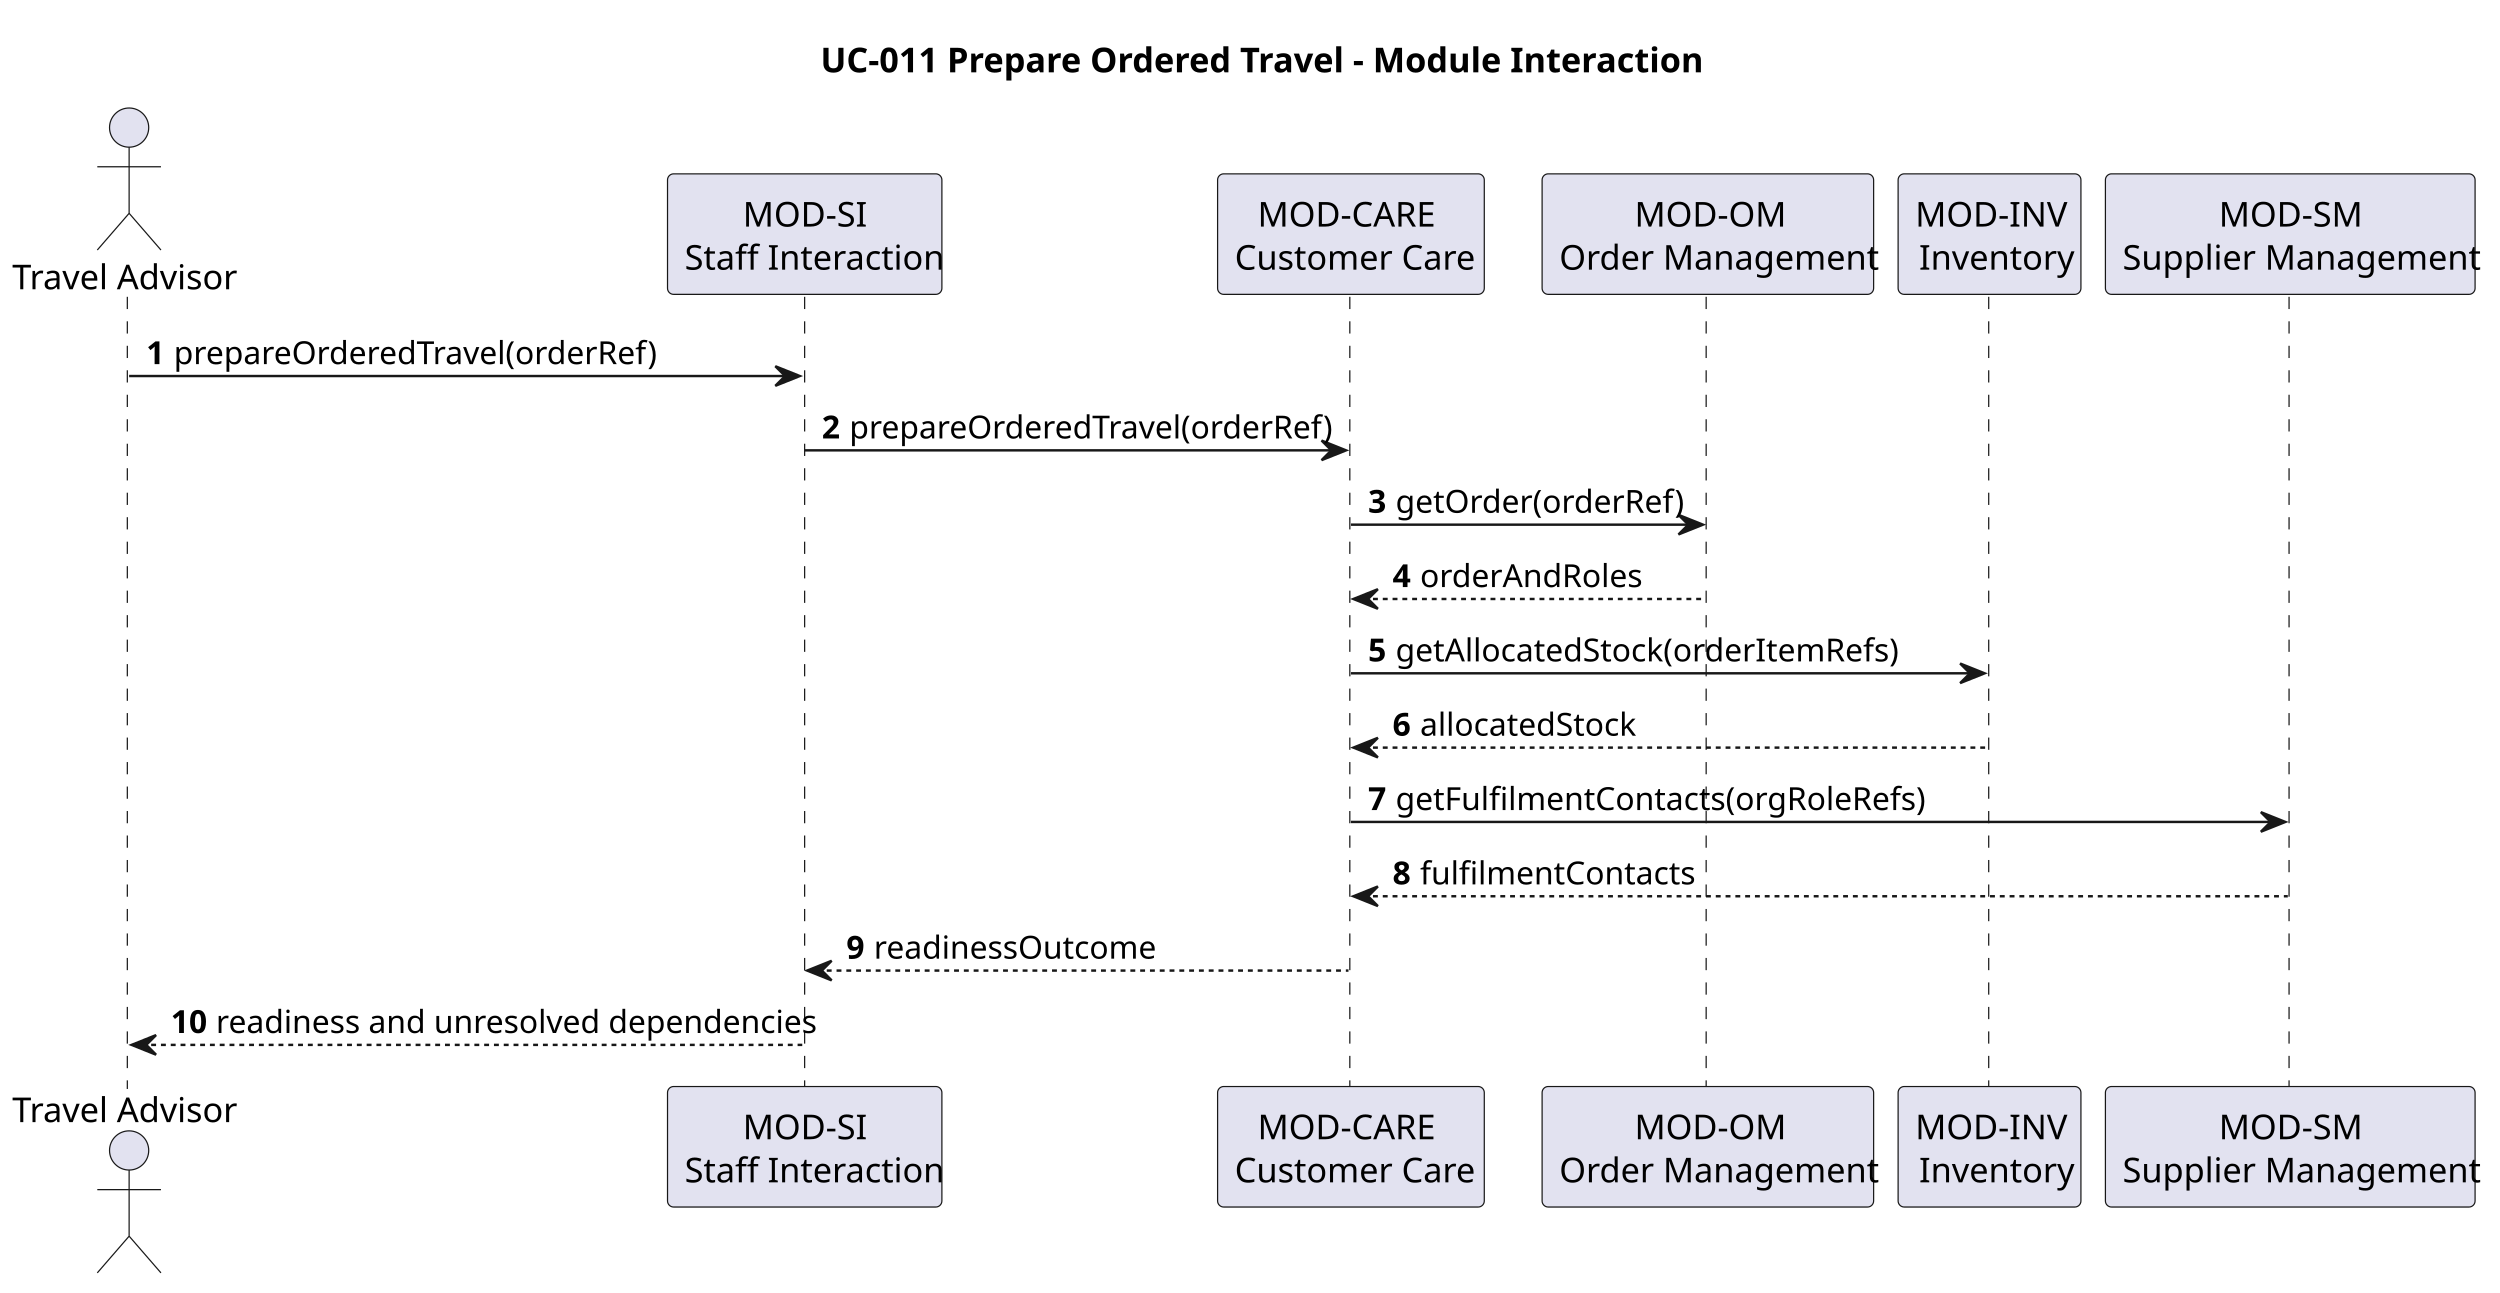
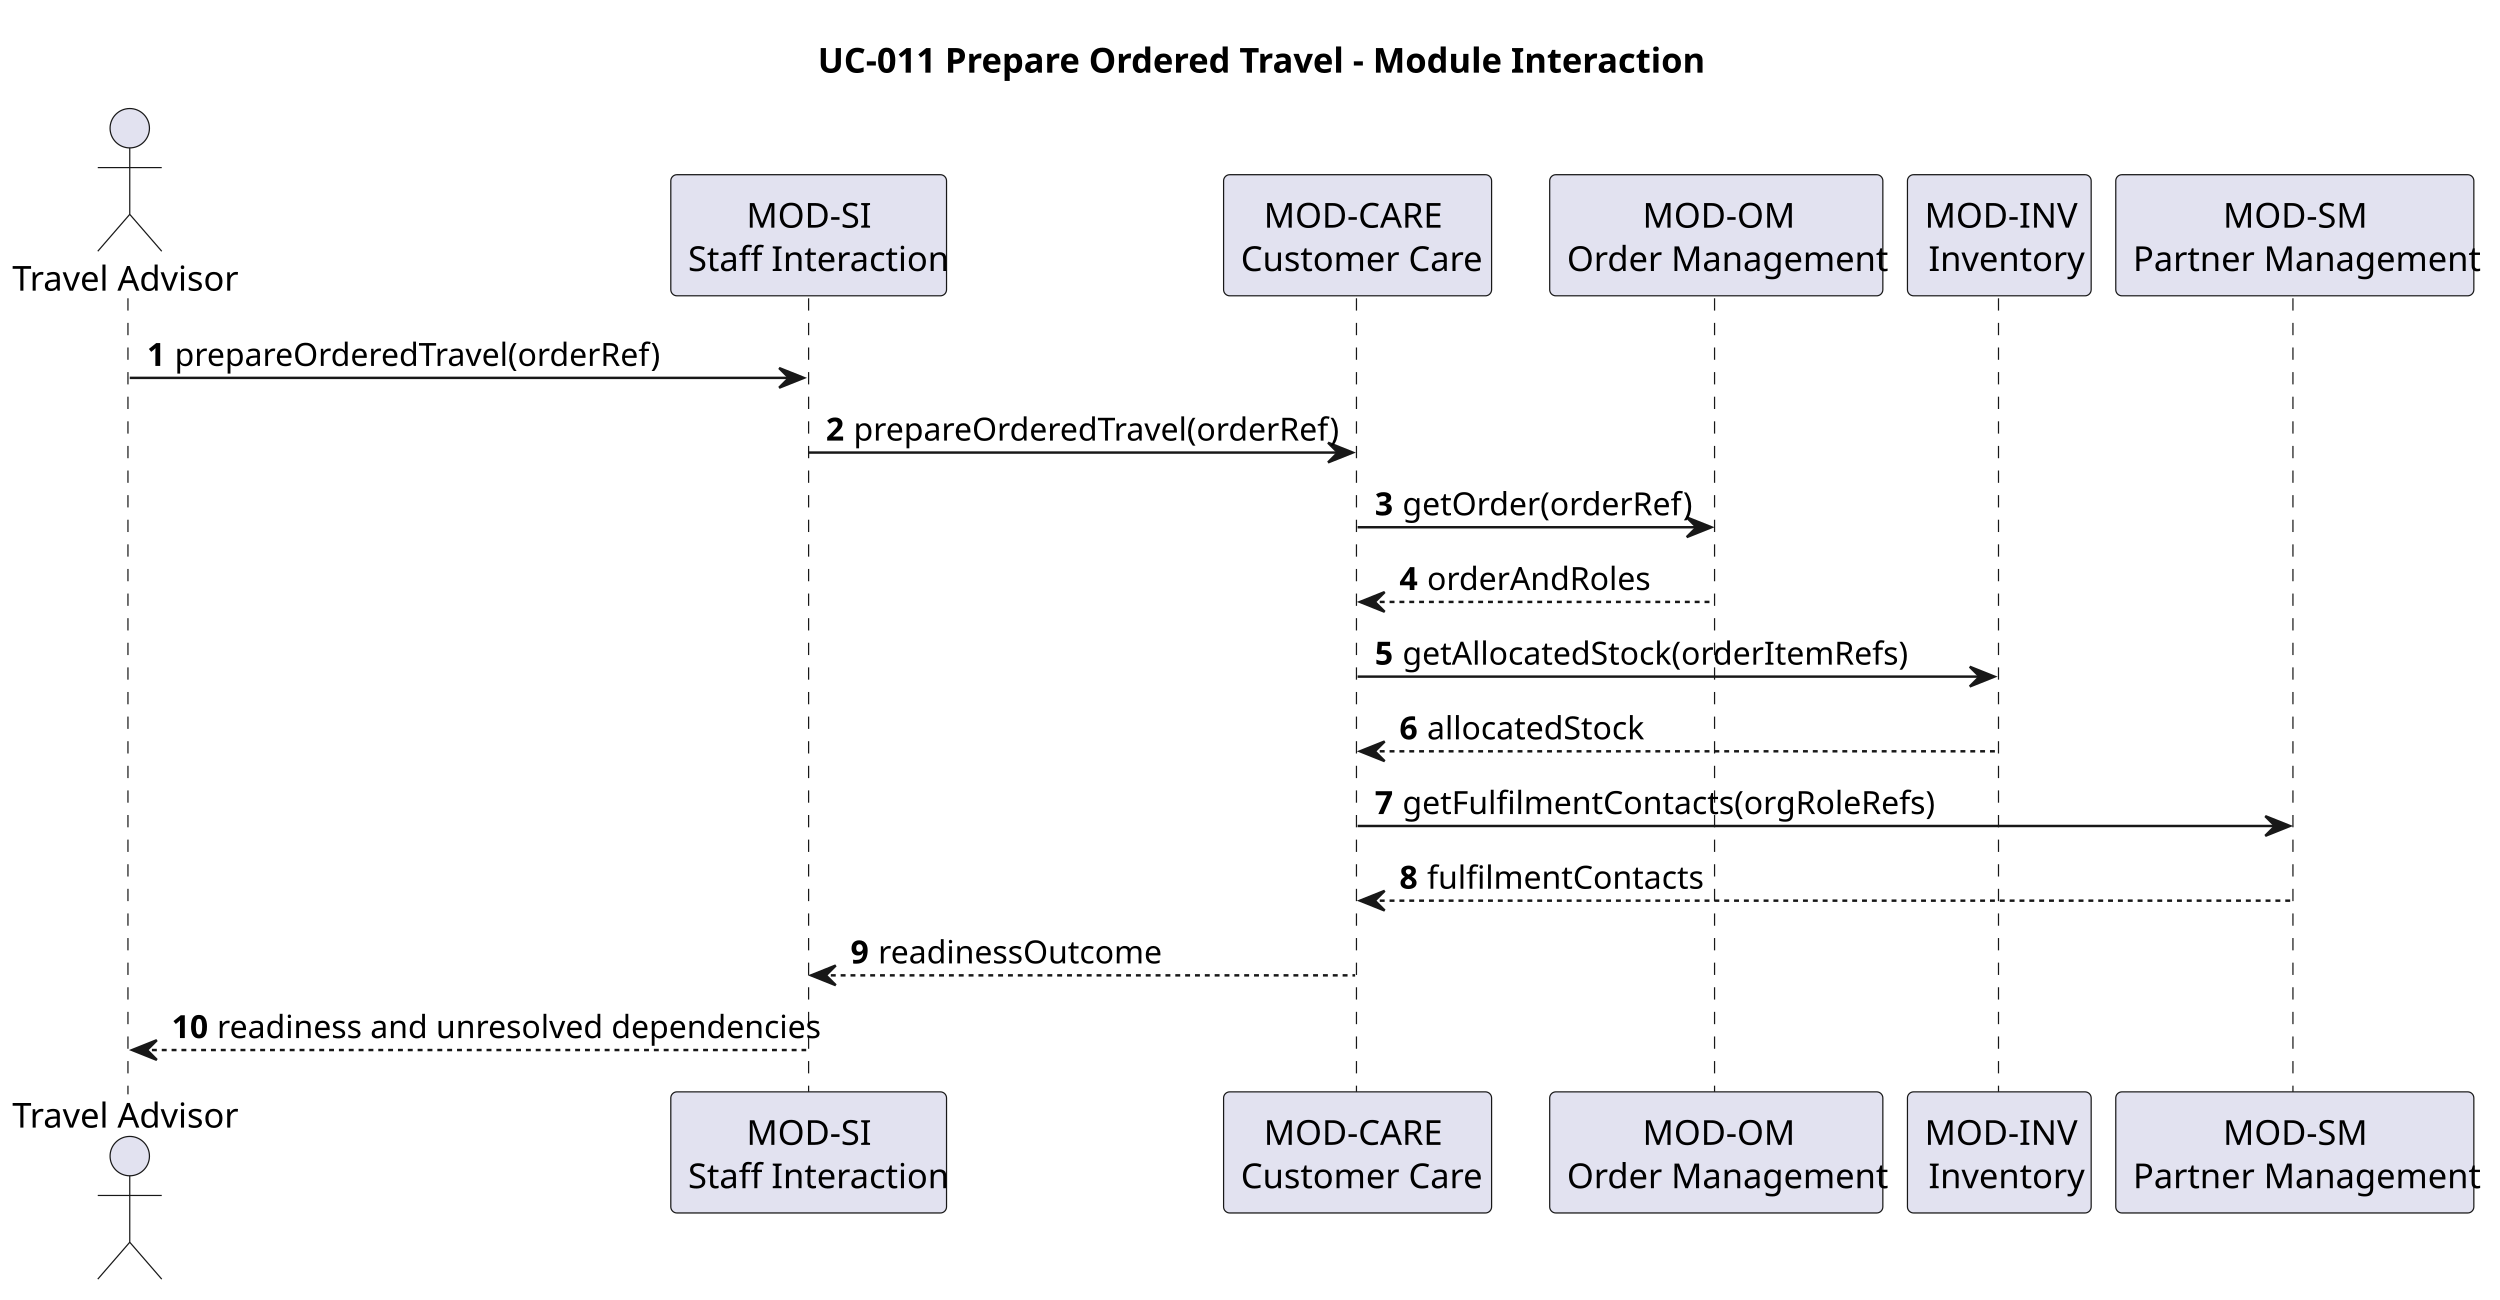
- <svg xmlns="http://www.w3.org/2000/svg" contentStyleType="text/css" data-diagram-type="SEQUENCE" height="528px" preserveAspectRatio="none" style="width:1021px;height:528px;background:#FFFFFF;" version="1.1" viewBox="0 0 1021 528" width="1021px" zoomAndPan="magnify">
+ <svg xmlns="http://www.w3.org/2000/svg" contentStyleType="text/css" data-diagram-type="SEQUENCE" height="528px" preserveAspectRatio="none" style="width:1016px;height:528px;background:#FFFFFF;" version="1.1" viewBox="0 0 1016 528" width="1016px" zoomAndPan="magnify">
  <defs />
  <g>
    <g class="title" data-source-line="1">
-       <text fill="#000000" font-family="sans-serif" font-size="14" font-weight="700" lengthAdjust="spacing" textLength="344.654" x="335.084" y="29.533">UC-011 Prepare Ordered Travel - Module Interaction</text>
+       <text fill="#000000" font-family="sans-serif" font-size="14" font-weight="700" lengthAdjust="spacing" textLength="344.654" x="332.357" y="29.533">UC-011 Prepare Ordered Travel - Module Interaction</text>
    </g>
    <g class="participant-lifeline" data-entity-uid="part1" data-qualified-name="Advisor" data-source-line="3" id="part1-lifeline">
      <g>
        <rect fill="#000000" fill-opacity="0" height="323.516" width="8" x="48.734" y="121.219" />
        <line style="stroke:#181818;stroke-width:0.5;stroke-dasharray:5,5;" x1="52" x2="52" y1="121.219" y2="444.734" />
      </g>
    </g>
    <g class="participant-lifeline" data-entity-uid="part2" data-qualified-name="SI" data-source-line="4" id="part2-lifeline">
      <g>
        <rect fill="#000000" fill-opacity="0" height="323.516" width="8" x="324.642" y="121.219" />
        <line style="stroke:#181818;stroke-width:0.5;stroke-dasharray:5,5;" x1="328.615" x2="328.615" y1="121.219" y2="444.734" />
      </g>
    </g>
    <g class="participant-lifeline" data-entity-uid="part3" data-qualified-name="CARE" data-source-line="5" id="part3-lifeline">
      <g>
        <rect fill="#000000" fill-opacity="0" height="323.516" width="8" x="547.725" y="121.219" />
        <line style="stroke:#181818;stroke-width:0.5;stroke-dasharray:5,5;" x1="551.266" x2="551.266" y1="121.219" y2="444.734" />
      </g>
    </g>
    <g class="participant-lifeline" data-entity-uid="part4" data-qualified-name="OM" data-source-line="6" id="part4-lifeline">
      <g>
        <rect fill="#000000" fill-opacity="0" height="323.516" width="8" x="693.493" y="121.219" />
        <line style="stroke:#181818;stroke-width:0.5;stroke-dasharray:5,5;" x1="696.796" x2="696.796" y1="121.219" y2="444.734" />
      </g>
    </g>
    <g class="participant-lifeline" data-entity-uid="part5" data-qualified-name="INV" data-source-line="7" id="part5-lifeline">
      <g>
        <rect fill="#000000" fill-opacity="0" height="323.516" width="8" x="808.52" y="121.219" />
        <line style="stroke:#181818;stroke-width:0.5;stroke-dasharray:5,5;" x1="812.189" x2="812.189" y1="121.219" y2="444.734" />
      </g>
    </g>
    <g class="participant-lifeline" data-entity-uid="part6" data-qualified-name="SM" data-source-line="8" id="part6-lifeline">
      <g>
-         <rect fill="#000000" fill-opacity="0" height="323.516" width="8" x="931.337" y="121.219" />
-         <line style="stroke:#181818;stroke-width:0.5;stroke-dasharray:5,5;" x1="934.851" x2="934.851" y1="121.219" y2="444.734" />
+         <rect fill="#000000" fill-opacity="0" height="323.516" width="8" x="928.609" y="121.219" />
+         <line style="stroke:#181818;stroke-width:0.5;stroke-dasharray:5,5;" x1="931.851" x2="931.851" y1="121.219" y2="444.734" />
      </g>
    </g>
    <g class="participant participant-head" data-entity-uid="part1" data-qualified-name="Advisor" data-source-line="3" id="part1-head">
      <text fill="#000000" font-family="sans-serif" font-size="14" lengthAdjust="spacing" textLength="89.469" x="5" y="118.143">Travel Advisor</text>
      <ellipse cx="52.734" cy="52.109" fill="#E2E2F0" rx="8" ry="8" style="stroke:#181818;stroke-width:0.5;" />
      <path d="M52.734,60.109 L52.734,87.109 M39.734,68.109 L65.734,68.109 M52.734,87.109 L39.734,102.109 M52.734,87.109 L65.734,102.109" fill="none" style="stroke:#181818;stroke-width:0.5;" />
    </g>
    <g class="participant participant-tail" data-entity-uid="part1" data-qualified-name="Advisor" data-source-line="3" id="part1-tail">
      <text fill="#000000" font-family="sans-serif" font-size="14" lengthAdjust="spacing" textLength="89.469" x="5" y="458.268">Travel Advisor</text>
      <ellipse cx="52.734" cy="469.844" fill="#E2E2F0" rx="8" ry="8" style="stroke:#181818;stroke-width:0.5;" />
      <path d="M52.734,477.844 L52.734,504.844 M39.734,485.844 L65.734,485.844 M52.734,504.844 L39.734,519.844 M52.734,504.844 L65.734,519.844" fill="none" style="stroke:#181818;stroke-width:0.5;" />
    </g>
    <g class="participant participant-head" data-entity-uid="part2" data-qualified-name="SI" data-source-line="4" id="part2-head">
      <rect fill="#E2E2F0" height="49.219" rx="2.5" ry="2.5" style="stroke:#181818;stroke-width:0.5;" width="112.055" x="272.615" y="71" />
      <text fill="#000000" font-family="sans-serif" font-size="14" lengthAdjust="spacing" textLength="50.552" x="303.366" y="92.533">MOD-SI</text>
      <text fill="#000000" font-family="sans-serif" font-size="14" lengthAdjust="spacing" textLength="98.055" x="279.615" y="110.143">Staff Interaction</text>
    </g>
    <g class="participant participant-tail" data-entity-uid="part2" data-qualified-name="SI" data-source-line="4" id="part2-tail">
      <rect fill="#E2E2F0" height="49.219" rx="2.5" ry="2.5" style="stroke:#181818;stroke-width:0.5;" width="112.055" x="272.615" y="443.734" />
      <text fill="#000000" font-family="sans-serif" font-size="14" lengthAdjust="spacing" textLength="50.552" x="303.366" y="465.268">MOD-SI</text>
      <text fill="#000000" font-family="sans-serif" font-size="14" lengthAdjust="spacing" textLength="98.055" x="279.615" y="482.877">Staff Interaction</text>
    </g>
    <g class="participant participant-head" data-entity-uid="part3" data-qualified-name="CARE" data-source-line="5" id="part3-head">
      <rect fill="#E2E2F0" height="49.219" rx="2.5" ry="2.5" style="stroke:#181818;stroke-width:0.5;" width="108.917" x="497.266" y="71" />
      <text fill="#000000" font-family="sans-serif" font-size="14" lengthAdjust="spacing" textLength="76.221" x="513.614" y="92.533">MOD-CARE</text>
      <text fill="#000000" font-family="sans-serif" font-size="14" lengthAdjust="spacing" textLength="94.917" x="504.266" y="110.143">Customer Care</text>
    </g>
    <g class="participant participant-tail" data-entity-uid="part3" data-qualified-name="CARE" data-source-line="5" id="part3-tail">
      <rect fill="#E2E2F0" height="49.219" rx="2.5" ry="2.5" style="stroke:#181818;stroke-width:0.5;" width="108.917" x="497.266" y="443.734" />
      <text fill="#000000" font-family="sans-serif" font-size="14" lengthAdjust="spacing" textLength="76.221" x="513.614" y="465.268">MOD-CARE</text>
      <text fill="#000000" font-family="sans-serif" font-size="14" lengthAdjust="spacing" textLength="94.917" x="504.266" y="482.877">Customer Care</text>
    </g>
    <g class="participant participant-head" data-entity-uid="part4" data-qualified-name="OM" data-source-line="6" id="part4-head">
      <rect fill="#E2E2F0" height="49.219" rx="2.5" ry="2.5" style="stroke:#181818;stroke-width:0.5;" width="135.393" x="629.796" y="71" />
      <text fill="#000000" font-family="sans-serif" font-size="14" lengthAdjust="spacing" textLength="59.876" x="667.555" y="92.533">MOD-OM</text>
      <text fill="#000000" font-family="sans-serif" font-size="14" lengthAdjust="spacing" textLength="121.393" x="636.796" y="110.143">Order Management</text>
    </g>
    <g class="participant participant-tail" data-entity-uid="part4" data-qualified-name="OM" data-source-line="6" id="part4-tail">
      <rect fill="#E2E2F0" height="49.219" rx="2.5" ry="2.5" style="stroke:#181818;stroke-width:0.5;" width="135.393" x="629.796" y="443.734" />
      <text fill="#000000" font-family="sans-serif" font-size="14" lengthAdjust="spacing" textLength="59.876" x="667.555" y="465.268">MOD-OM</text>
      <text fill="#000000" font-family="sans-serif" font-size="14" lengthAdjust="spacing" textLength="121.393" x="636.796" y="482.877">Order Management</text>
    </g>
    <g class="participant participant-head" data-entity-uid="part5" data-qualified-name="INV" data-source-line="7" id="part5-head">
      <rect fill="#E2E2F0" height="49.219" rx="2.5" ry="2.5" style="stroke:#181818;stroke-width:0.5;" width="74.662" x="775.189" y="71" />
      <text fill="#000000" font-family="sans-serif" font-size="14" lengthAdjust="spacing" textLength="60.662" x="782.189" y="92.533">MOD-INV</text>
      <text fill="#000000" font-family="sans-serif" font-size="14" lengthAdjust="spacing" textLength="57.586" x="783.727" y="110.143">Inventory</text>
    </g>
    <g class="participant participant-tail" data-entity-uid="part5" data-qualified-name="INV" data-source-line="7" id="part5-tail">
      <rect fill="#E2E2F0" height="49.219" rx="2.5" ry="2.5" style="stroke:#181818;stroke-width:0.5;" width="74.662" x="775.189" y="443.734" />
      <text fill="#000000" font-family="sans-serif" font-size="14" lengthAdjust="spacing" textLength="60.662" x="782.189" y="465.268">MOD-INV</text>
      <text fill="#000000" font-family="sans-serif" font-size="14" lengthAdjust="spacing" textLength="57.586" x="783.727" y="482.877">Inventory</text>
    </g>
    <g class="participant participant-head" data-entity-uid="part6" data-qualified-name="SM" data-source-line="8" id="part6-head">
-       <rect fill="#E2E2F0" height="49.219" rx="2.5" ry="2.5" style="stroke:#181818;stroke-width:0.5;" width="150.972" x="859.851" y="71" />
-       <text fill="#000000" font-family="sans-serif" font-size="14" lengthAdjust="spacing" textLength="58.324" x="906.175" y="92.533">MOD-SM</text>
-       <text fill="#000000" font-family="sans-serif" font-size="14" lengthAdjust="spacing" textLength="136.972" x="866.851" y="110.143">Supplier Management</text>
+       <rect fill="#E2E2F0" height="49.219" rx="2.5" ry="2.5" style="stroke:#181818;stroke-width:0.5;" width="145.517" x="859.851" y="71" />
+       <text fill="#000000" font-family="sans-serif" font-size="14" lengthAdjust="spacing" textLength="58.324" x="903.447" y="92.533">MOD-SM</text>
+       <text fill="#000000" font-family="sans-serif" font-size="14" lengthAdjust="spacing" textLength="131.517" x="866.851" y="110.143">Partner Management</text>
    </g>
    <g class="participant participant-tail" data-entity-uid="part6" data-qualified-name="SM" data-source-line="8" id="part6-tail">
-       <rect fill="#E2E2F0" height="49.219" rx="2.5" ry="2.5" style="stroke:#181818;stroke-width:0.5;" width="150.972" x="859.851" y="443.734" />
-       <text fill="#000000" font-family="sans-serif" font-size="14" lengthAdjust="spacing" textLength="58.324" x="906.175" y="465.268">MOD-SM</text>
-       <text fill="#000000" font-family="sans-serif" font-size="14" lengthAdjust="spacing" textLength="136.972" x="866.851" y="482.877">Supplier Management</text>
+       <rect fill="#E2E2F0" height="49.219" rx="2.5" ry="2.5" style="stroke:#181818;stroke-width:0.5;" width="145.517" x="859.851" y="443.734" />
+       <text fill="#000000" font-family="sans-serif" font-size="14" lengthAdjust="spacing" textLength="58.324" x="903.447" y="465.268">MOD-SM</text>
+       <text fill="#000000" font-family="sans-serif" font-size="14" lengthAdjust="spacing" textLength="131.517" x="866.851" y="482.877">Partner Management</text>
    </g>
    <g class="message" data-entity-1="part1" data-entity-2="part2" data-source-line="10" id="msg1">
      <polygon fill="#181818" points="316.642,149.57,326.642,153.57,316.642,157.57,320.642,153.57" style="stroke:#181818;stroke-width:1;" />
      <line style="stroke:#181818;stroke-width:1;" x1="52.734" x2="322.642" y1="153.57" y2="153.57" />
      <text fill="#000000" font-family="sans-serif" font-size="13" font-weight="700" lengthAdjust="spacing" textLength="7.23" x="59.734" y="148.714">1</text>
      <text fill="#000000" font-family="sans-serif" font-size="13" lengthAdjust="spacing" textLength="187.852" x="70.964" y="148.714">prepareOrderedTravel(orderRef)</text>
    </g>
    <g class="message" data-entity-1="part2" data-entity-2="part3" data-source-line="11" id="msg2">
      <polygon fill="#181818" points="539.725,179.922,549.725,183.922,539.725,187.922,543.725,183.922" style="stroke:#181818;stroke-width:1;" />
      <line style="stroke:#181818;stroke-width:1;" x1="328.642" x2="545.725" y1="183.922" y2="183.922" />
      <text fill="#000000" font-family="sans-serif" font-size="13" font-weight="700" lengthAdjust="spacing" textLength="7.23" x="335.642" y="179.065">2</text>
      <text fill="#000000" font-family="sans-serif" font-size="13" lengthAdjust="spacing" textLength="187.852" x="346.872" y="179.065">prepareOrderedTravel(orderRef)</text>
    </g>
    <g class="message" data-entity-1="part3" data-entity-2="part4" data-source-line="12" id="msg3">
      <polygon fill="#181818" points="685.493,210.273,695.493,214.273,685.493,218.273,689.493,214.273" style="stroke:#181818;stroke-width:1;" />
      <line style="stroke:#181818;stroke-width:1;" x1="551.725" x2="691.493" y1="214.273" y2="214.273" />
      <text fill="#000000" font-family="sans-serif" font-size="13" font-weight="700" lengthAdjust="spacing" textLength="7.23" x="558.725" y="209.417">3</text>
      <text fill="#000000" font-family="sans-serif" font-size="13" lengthAdjust="spacing" textLength="110.538" x="569.955" y="209.417">getOrder(orderRef)</text>
    </g>
    <g class="message" data-entity-1="part4" data-entity-2="part3" data-source-line="13" id="msg4">
      <polygon fill="#181818" points="562.725,240.625,552.725,244.625,562.725,248.625,558.725,244.625" style="stroke:#181818;stroke-width:1;" />
      <line style="stroke:#181818;stroke-width:1;stroke-dasharray:2,2;" x1="556.725" x2="696.493" y1="244.625" y2="244.625" />
      <text fill="#000000" font-family="sans-serif" font-size="13" font-weight="700" lengthAdjust="spacing" textLength="7.23" x="568.725" y="239.769">4</text>
      <text fill="#000000" font-family="sans-serif" font-size="13" lengthAdjust="spacing" textLength="86.715" x="579.955" y="239.769">orderAndRoles</text>
    </g>
    <g class="message" data-entity-1="part3" data-entity-2="part5" data-source-line="14" id="msg5">
      <polygon fill="#181818" points="800.52,270.977,810.52,274.977,800.52,278.977,804.52,274.977" style="stroke:#181818;stroke-width:1;" />
      <line style="stroke:#181818;stroke-width:1;" x1="551.725" x2="806.52" y1="274.977" y2="274.977" />
      <text fill="#000000" font-family="sans-serif" font-size="13" font-weight="700" lengthAdjust="spacing" textLength="7.23" x="558.725" y="270.12">5</text>
      <text fill="#000000" font-family="sans-serif" font-size="13" lengthAdjust="spacing" textLength="195.083" x="569.955" y="270.12">getAllocatedStock(orderItemRefs)</text>
    </g>
    <g class="message" data-entity-1="part5" data-entity-2="part3" data-source-line="15" id="msg6">
      <polygon fill="#181818" points="562.725,301.328,552.725,305.328,562.725,309.328,558.725,305.328" style="stroke:#181818;stroke-width:1;" />
      <line style="stroke:#181818;stroke-width:1;stroke-dasharray:2,2;" x1="556.725" x2="811.52" y1="305.328" y2="305.328" />
      <text fill="#000000" font-family="sans-serif" font-size="13" font-weight="700" lengthAdjust="spacing" textLength="7.23" x="568.725" y="300.472">6</text>
      <text fill="#000000" font-family="sans-serif" font-size="13" lengthAdjust="spacing" textLength="84.551" x="579.955" y="300.472">allocatedStock</text>
    </g>
    <g class="message" data-entity-1="part3" data-entity-2="part6" data-source-line="16" id="msg7">
-       <polygon fill="#181818" points="923.337,331.68,933.337,335.68,923.337,339.68,927.337,335.68" style="stroke:#181818;stroke-width:1;" />
-       <line style="stroke:#181818;stroke-width:1;" x1="551.725" x2="929.337" y1="335.68" y2="335.68" />
+       <polygon fill="#181818" points="920.609,331.68,930.609,335.68,920.609,339.68,924.609,335.68" style="stroke:#181818;stroke-width:1;" />
+       <line style="stroke:#181818;stroke-width:1;" x1="551.725" x2="926.609" y1="335.68" y2="335.68" />
      <text fill="#000000" font-family="sans-serif" font-size="13" font-weight="700" lengthAdjust="spacing" textLength="7.23" x="558.725" y="330.823">7</text>
      <text fill="#000000" font-family="sans-serif" font-size="13" lengthAdjust="spacing" textLength="206.635" x="569.955" y="330.823">getFulfilmentContacts(orgRoleRefs)</text>
    </g>
    <g class="message" data-entity-1="part6" data-entity-2="part3" data-source-line="17" id="msg8">
      <polygon fill="#181818" points="562.725,362.031,552.725,366.031,562.725,370.031,558.725,366.031" style="stroke:#181818;stroke-width:1;" />
-       <line style="stroke:#181818;stroke-width:1;stroke-dasharray:2,2;" x1="556.725" x2="934.337" y1="366.031" y2="366.031" />
+       <line style="stroke:#181818;stroke-width:1;stroke-dasharray:2,2;" x1="556.725" x2="931.609" y1="366.031" y2="366.031" />
      <text fill="#000000" font-family="sans-serif" font-size="13" font-weight="700" lengthAdjust="spacing" textLength="7.23" x="568.725" y="361.175">8</text>
      <text fill="#000000" font-family="sans-serif" font-size="13" lengthAdjust="spacing" textLength="103.321" x="579.955" y="361.175">fulfilmentContacts</text>
    </g>
    <g class="message" data-entity-1="part3" data-entity-2="part2" data-source-line="18" id="msg9">
      <polygon fill="#181818" points="339.642,392.383,329.642,396.383,339.642,400.383,335.642,396.383" style="stroke:#181818;stroke-width:1;" />
      <line style="stroke:#181818;stroke-width:1;stroke-dasharray:2,2;" x1="333.642" x2="550.725" y1="396.383" y2="396.383" />
      <text fill="#000000" font-family="sans-serif" font-size="13" font-weight="700" lengthAdjust="spacing" textLength="7.23" x="345.642" y="391.526">9</text>
      <text fill="#000000" font-family="sans-serif" font-size="13" lengthAdjust="spacing" textLength="109.11" x="356.872" y="391.526">readinessOutcome</text>
    </g>
    <g class="message" data-entity-1="part2" data-entity-2="part1" data-source-line="19" id="msg10">
      <polygon fill="#181818" points="63.734,422.734,53.734,426.734,63.734,430.734,59.734,426.734" style="stroke:#181818;stroke-width:1;" />
      <line style="stroke:#181818;stroke-width:1;stroke-dasharray:2,2;" x1="57.734" x2="327.642" y1="426.734" y2="426.734" />
      <text fill="#000000" font-family="sans-serif" font-size="13" font-weight="700" lengthAdjust="spacing" textLength="14.46" x="69.734" y="421.878">10</text>
      <text fill="#000000" font-family="sans-serif" font-size="13" lengthAdjust="spacing" textLength="233.448" x="88.194" y="421.878">readiness and unresolved dependencies</text>
    </g>
  </g>
</svg>
